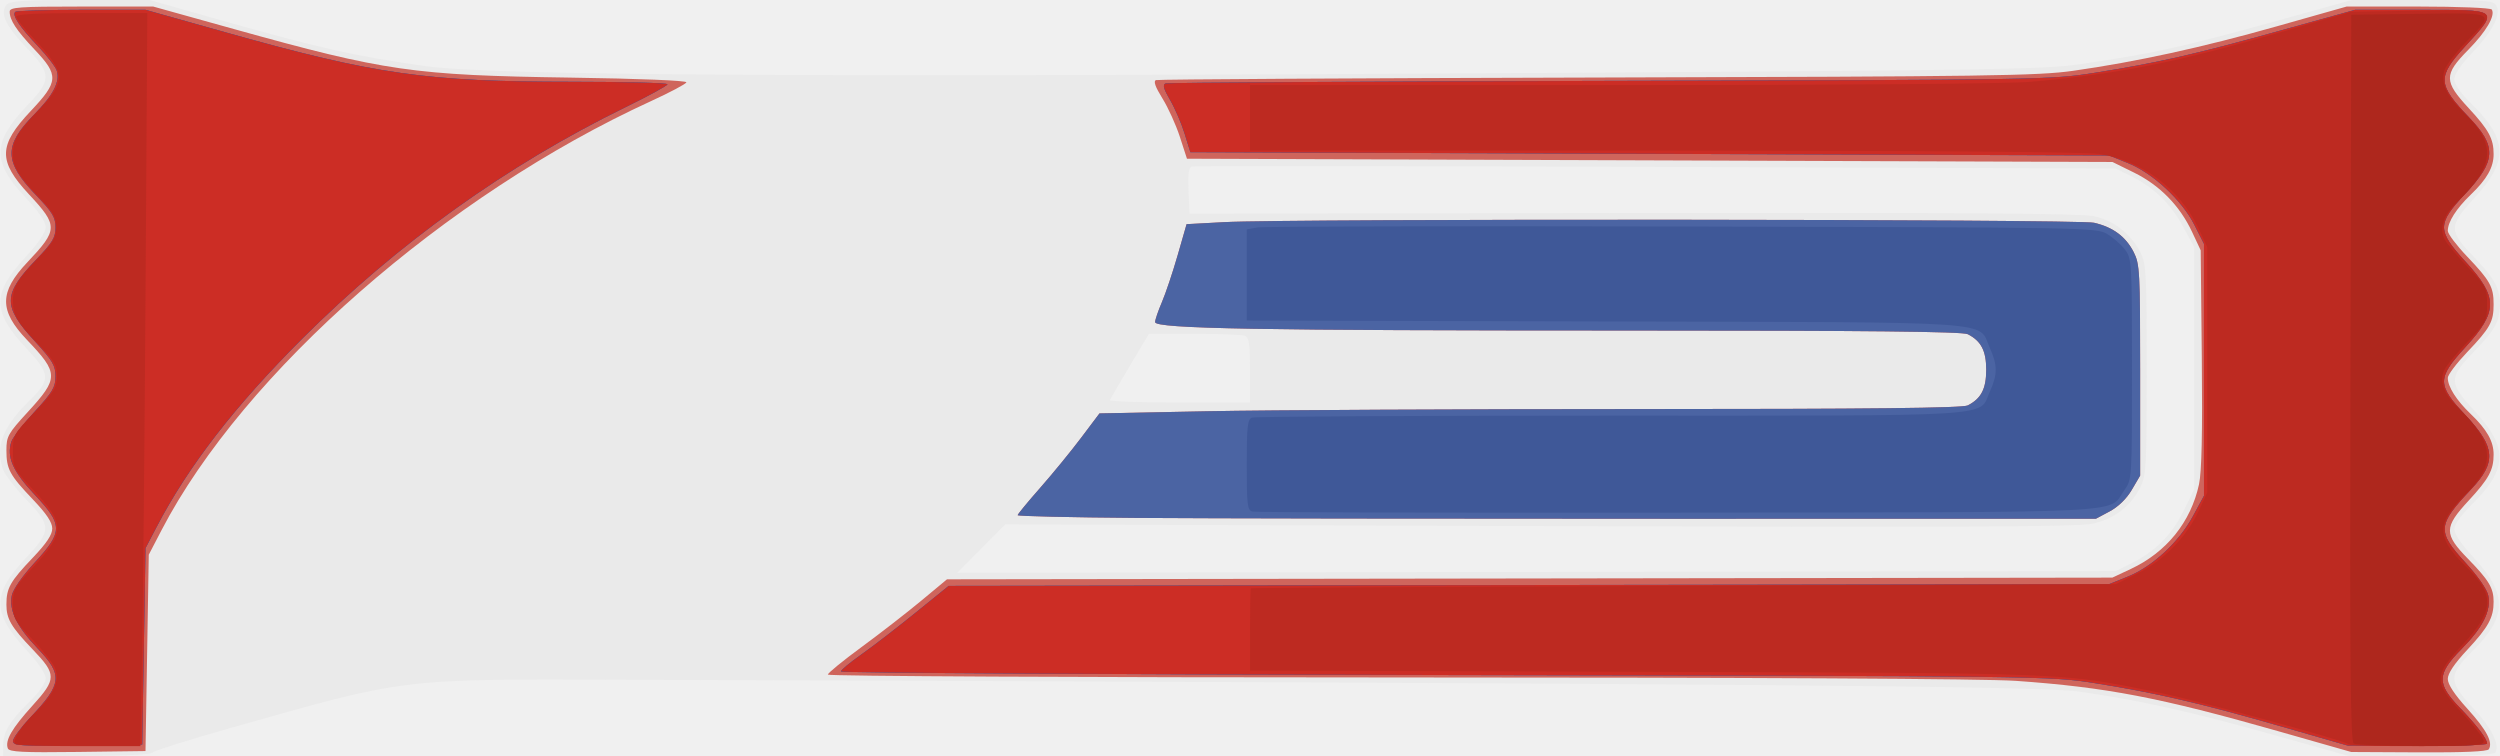
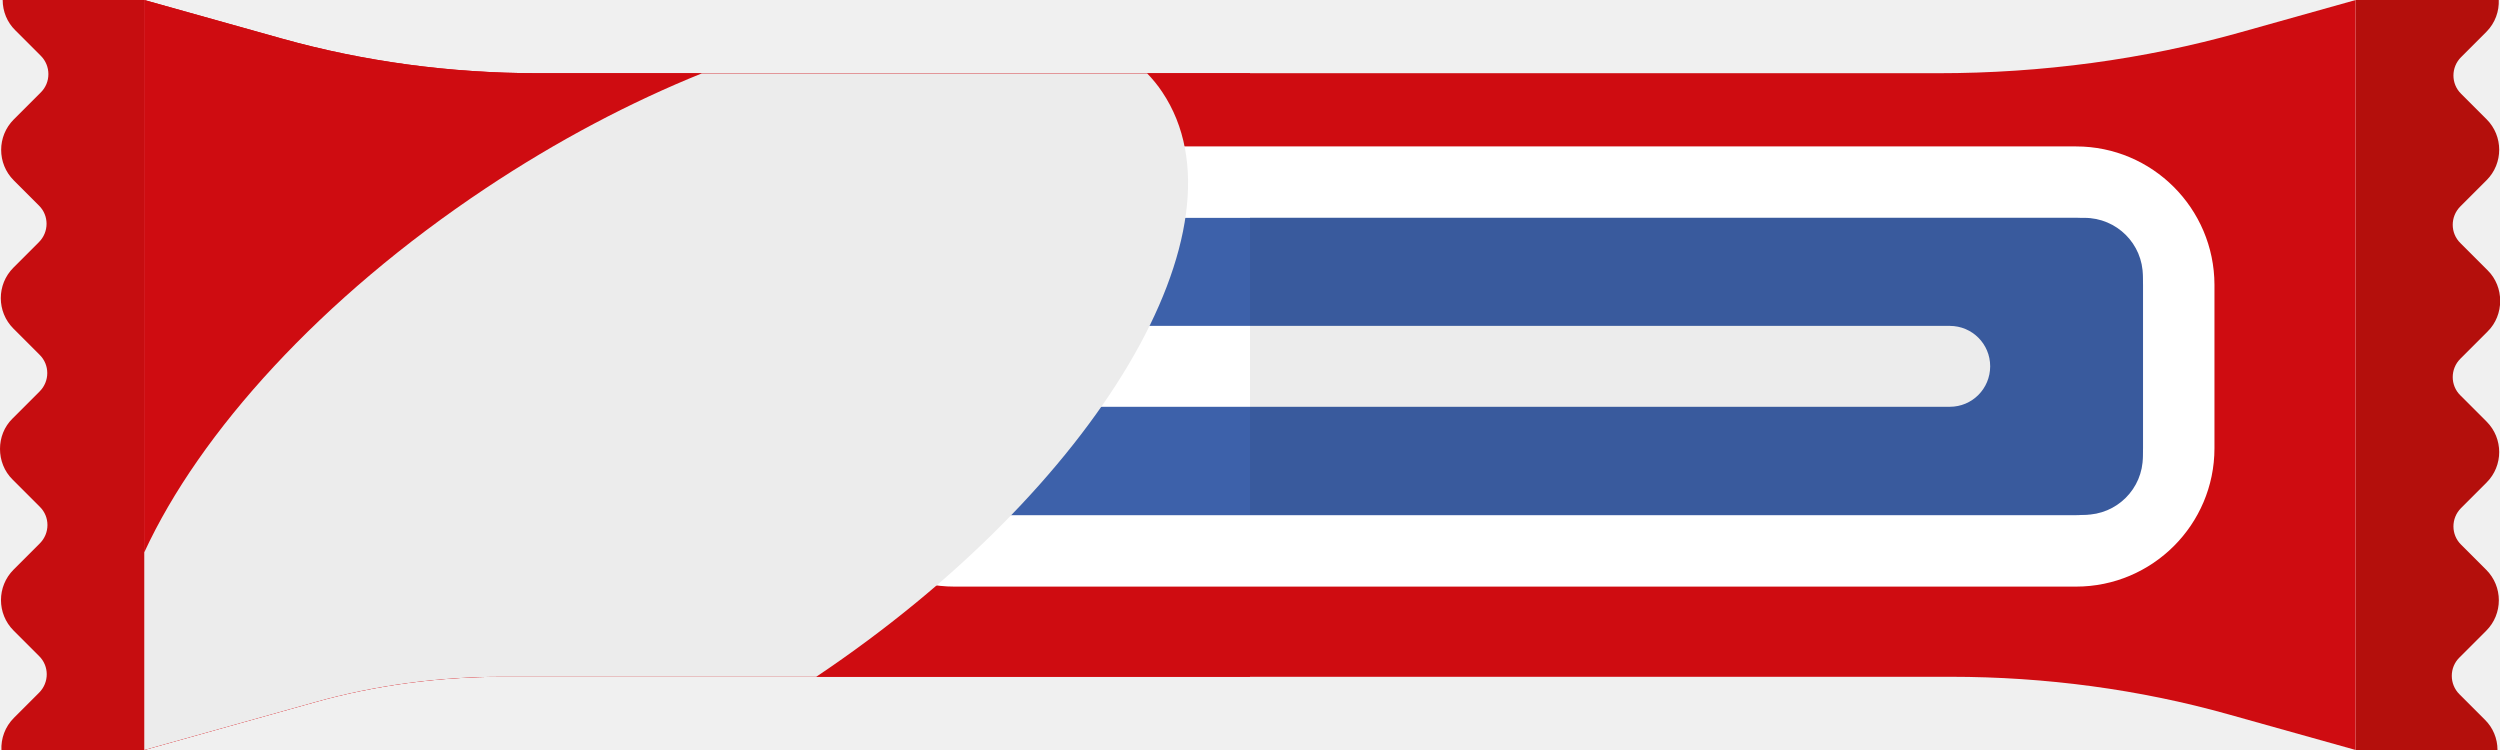
- <svg xmlns="http://www.w3.org/2000/svg" viewBox="0 0 763.912 231">
-   <path fill="#eaeaea" d="M.96 227.95c0-4.235 2.008-7.634 7.922-13.413 3.21-3.137 5.078-5.813 5.078-7.275 0-1.438-2.22-4.699-5.867-8.619-10.473-11.257-10.591-17.04-.567-27.713 8.284-8.82 8.319-10.139.497-18.286-3.265-3.4-6.415-7.441-7-8.978-2.619-6.889-.28-13.181 7.856-21.128 6.691-6.534 6.608-8.149-.818-16.088-10.433-11.153-10.542-16.691-.545-27.585 4.277-4.661 6.444-7.849 6.444-9.483 0-1.647-2.11-4.707-6.385-9.259-10.106-10.761-9.926-16.703.85-28 7.407-7.766 7.366-9.547-.409-17.644C1.74 7.945-.102 3.985 1.971 1.487 2.992.256 6.87 0 24.468 0h21.263l17.865 5.074c33.797 9.6 43.984 11.926 65.981 15.067 20.899 2.984 116.752 3.536 357.383 2.057 118.62-.729 137.997-1.055 147.929-2.491 23.313-3.371 31.665-5.227 64.157-14.261L718.63 0h21.63c19.642 0 21.716.162 22.574 1.764 1.45 2.71-1.203 7.852-7.407 14.357-3.456 3.624-5.466 6.598-5.466 8.089 0 1.533 1.924 4.257 5.5 7.789 10.757 10.623 10.978 17.202.945 28.136-8.351 9.101-8.353 10.226-.023 18.855 6.921 7.168 8.397 10.839 7.112 17.688-.498 2.657-2.472 5.525-7.111 10.33-8.33 8.628-8.329 9.754.023 18.855 10.034 10.933 9.813 17.512-.944 28.136-3.51 3.467-5.499 6.266-5.499 7.74 0 1.436 2.242 4.719 5.93 8.683 10.383 11.16 10.28 17.999-.43 28.576-7.414 7.322-7.37 9.245.407 17.559 5.561 5.944 8.074 11.046 6.609 13.416-.401.649-8.726 1.024-22.728 1.024h-22.095l-23.305-6.542c-24.926-6.997-40.332-10.419-59.131-13.131-11.675-1.685-101.652-2.419-442.256-3.607-71.704-.251-67.935-.703-122.398 14.7-12.594 3.562-23.371 6.949-23.95 7.528-.673.673-9.085 1.051-23.352 1.051H.96v-3.049zm650.076-55.705c7.437-3.665 12.552-8.743 16.132-16.017l3.292-6.688V75.5l-3.43-6.326c-3.765-6.944-8.961-11.953-15.995-15.419L646.46 51.5l-140.5-.5c-77.275-.275-141.081-.332-141.791-.127-.934.27-1.211 2.313-1 7.388l.291 7.016 135.5-.192c99.218-.14 136.927.117 140.829.961 6.147 1.33 11.31 5.346 14.23 11.069 1.802 3.532 1.941 6.103 1.941 35.885s-.139 32.352-1.941 35.885c-3.029 5.937-8.092 9.771-14.749 11.169-4.495.944-42.743 1.102-168.951.7l-163.141-.52-7.343 7.392-7.343 7.392 176.983-.258L646.46 174.5l4.576-2.255zM381.96 113.107c0-8.099-.287-10.003-1.582-10.5-.87-.334-7.819-.607-15.442-.607h-13.86l-5.808 9.75c-3.194 5.362-5.958 10.088-6.141 10.5-.183.412 9.379.75 21.25.75h21.583v-9.893z" />
-   <path fill="#cf655c" d="M2.395 228.693c-.92-2.398 1.218-6.109 7.537-13.081 7.383-8.146 7.391-9.511.11-17.111-6.671-6.963-8.081-9.369-8.081-13.788 0-5.033 1.111-6.995 8.134-14.375 4.155-4.365 5.866-6.943 5.866-8.836 0-1.893-1.711-4.471-5.866-8.837C2.902 145.107 1.96 143.359 1.96 137.57c0-4.221.485-5.09 6.501-11.646 9.551-10.408 9.537-11.837-.214-22.061-8.552-8.967-8.521-14.588.128-23.741 9.393-9.939 9.422-11.122.505-20.707-9.527-10.241-9.43-14.951.529-25.508 8.497-9.008 8.615-10.871 1.187-18.731-5.631-5.958-7.636-9.006-7.636-11.61C2.96 2.192 5.654 2 24.888 2h21.928l24.822 6.92c46.091 12.849 54.702 14.091 102.616 14.793 21.128.31 35.668.902 35.487 1.446-.169.507-5.026 3.085-10.794 5.729C136.133 59.685 74.446 113.754 49.36 162l-3.9 7.5-.5 30-.5 30-20.774.27c-16.69.217-20.875.005-21.291-1.078zm693.744-5.268c-36.117-10.285-52.477-13.424-80.18-15.381-9.047-.639-80.025-1.028-188.75-1.034-97.005-.006-174.25-.393-174.25-.873 0-.475 4.643-4.269 10.317-8.433 5.674-4.164 13.866-10.521 18.203-14.127l7.886-6.557 178.047-.261 178.047-.26 5.675-2.661c10.882-5.101 18.325-14.345 20.804-25.839.822-3.812 1.084-15.628.854-38.5l-.333-33-2.66-5.676c-3.725-7.945-9.87-14.222-17.696-18.075l-6.601-3.25-141.405-.5-141.405-.5-2.154-6.649c-1.185-3.657-3.592-8.962-5.349-11.789-2.186-3.517-2.805-5.279-1.962-5.583.678-.244 61.307-.598 134.732-.787 119.285-.308 134.778-.526 145.5-2.051 19.344-2.75 39.522-7.159 62.295-13.61L717.05 2h21.896c12.181 0 22.147.406 22.462.916 1.145 1.853-1.703 6.731-7.17 12.281-7.527 7.642-7.512 9.623.134 17.881 6.142 6.634 7.588 9.309 7.588 14.036 0 4.028-2.02 7.602-7 12.385-4.402 4.228-7 8.324-7 11.037 0 .9 2.64 4.41 5.866 7.8 7.096 7.455 8.134 9.327 8.134 14.664 0 5.336-1.038 7.208-8.134 14.663-3.226 3.39-5.866 6.9-5.866 7.8 0 2.713 2.598 6.81 7 11.037 4.98 4.783 7 8.357 7 12.386 0 4.728-1.446 7.402-7.588 14.037-7.629 8.24-7.65 10.229-.192 17.881 6.391 6.558 7.78 8.891 7.78 13.067 0 4.836-1.581 7.731-7.974 14.603-4.04 4.344-6.026 7.303-6.026 8.983 0 1.66 2.027 4.742 6.009 9.136 5.867 6.474 7.845 10.219 6.526 12.353-.429.694-7.773 1.02-21.345.948l-20.691-.109-22.321-6.356zm-348.93-65.166c-19.938-.156-36.25-.532-36.25-.835s3.091-4.058 6.87-8.346c3.778-4.288 9.403-11.162 12.499-15.276l5.629-7.48 33.164-.662c18.24-.364 77.445-.662 131.566-.662 70.505 0 99.021-.317 100.587-1.117 4.101-2.097 5.639-5.066 5.639-10.883 0-5.817-1.539-8.786-5.64-10.883-1.567-.801-31.005-1.117-104.089-1.117-112.41 0-144.227-.568-144.227-2.576 0-.692.935-3.433 2.077-6.091 1.142-2.658 3.307-9.108 4.81-14.333l2.733-9.5 11.44-.618c20.182-1.091 261.032-.927 265.84.182 5.794 1.336 9.697 4.227 12.122 8.981 1.848 3.624 1.977 5.972 1.977 36.078v32.202l-2.543 4.339c-1.588 2.708-4.125 5.185-6.75 6.588l-4.207 2.248-128.5.022c-70.675.012-144.813-.106-164.75-.263z" />
-   <path fill="#4b64a3" d="M3.96 226.447c0-.878 2.414-4.15 5.364-7.271 9.684-10.246 9.956-12.892 2.164-21.061-6.356-6.663-8.776-11.62-7.875-16.126.379-1.895 3.144-5.877 6.988-10.066 8.707-9.488 8.7-11.511-.074-20.852-6.601-7.029-8.536-11.438-7.06-16.089.383-1.206 3.576-5.331 7.095-9.166 5.546-6.043 6.399-7.486 6.399-10.815 0-3.33-.853-4.773-6.396-10.813-9.758-10.633-9.691-14.261.46-24.831 5.05-5.259 5.937-6.732 5.937-9.856 0-3.131-.89-4.601-6.032-9.955-9.694-10.096-9.803-15.093-.532-24.507 5.872-5.963 7.998-10.057 6.965-13.42-.357-1.165-2.993-4.593-5.857-7.618C5.93 8.112 3.645 4.648 4.662 3.631 5.009 3.284 14.106 3 24.877 3l19.583 0 25 7.032c45.192 12.713 60.888 14.943 105.25 14.958 16.087.005 29.245.347 29.239.76-.006.412-5.744 3.551-12.75 6.974-36.268 17.72-69.704 41.652-98.809 70.724-20.703 20.678-34.819 38.93-44.592 57.657L44.46 167.5l-.5 30-.5 30-19.75.271c-17.527.241-19.75.092-19.75-1.324zm693-4.508c-24.429-7.035-38.309-10.258-56.775-13.182-13.669-2.164-14.473-2.175-198.475-2.493-101.612-.176-184.75-.668-184.75-1.095 0-.426 2.812-2.758 6.25-5.182 3.438-2.424 10.845-8.13 16.46-12.68l10.21-8.273 177.29-.266 177.29-.266 5.747-2.32c7.506-3.031 15.562-10.494 19.836-18.377l3.417-6.302v-77l-2.95-5.828c-3.822-7.549-12.666-15.77-20.265-18.837l-5.785-2.335L504.097 47l-140.363-.5-1.764-5.702c-.97-3.136-2.967-7.754-4.437-10.262-1.976-3.372-2.334-4.684-1.373-5.034.715-.261 61.824-.615 135.799-.787 131.743-.306 134.777-.356 148-2.451 19.332-3.063 30.454-5.588 56.604-12.849L719.668 3h20.146c23.972 0 23.799-.138 13.646 10.925-8.85 9.643-8.744 11.775 1.09 22.075 8.376 8.773 8.147 13.165-1.205 23.122-8.731 9.296-8.728 11.316.033 20.863 9.953 10.845 9.953 15.184 0 26.029-8.761 9.547-8.764 11.567-.033 20.863 9.188 9.783 9.536 14.348 1.722 22.622-10.336 10.945-10.488 12.896-1.746 22.422 3.845 4.189 6.609 8.171 6.988 10.066.92 4.597-1.609 9.674-8.092 16.242-7.639 7.741-7.736 10.647-.601 18.035 5.117 5.299 8.346 9.538 8.346 10.957 0 .428-9.562.742-21.25.699l-21.25-.078-20.5-5.904zm-349.75-63.68c-19.938-.156-36.25-.532-36.25-.835s3.091-4.058 6.87-8.346c3.778-4.288 9.403-11.162 12.499-15.276l5.629-7.48 33.164-.662c18.24-.364 77.445-.662 131.566-.662 70.505 0 99.021-.317 100.587-1.117 4.101-2.097 5.639-5.066 5.639-10.883 0-5.817-1.539-8.786-5.64-10.883-1.567-.801-31.005-1.117-104.089-1.117-112.41 0-144.227-.568-144.227-2.576 0-.692.935-3.433 2.077-6.091 1.142-2.658 3.307-9.108 4.81-14.333l2.733-9.5 11.44-.618c20.182-1.091 261.032-.927 265.84.182 5.794 1.336 9.697 4.227 12.122 8.981 1.848 3.624 1.977 5.972 1.977 36.078v32.202l-2.543 4.339c-1.588 2.708-4.125 5.185-6.75 6.588l-4.207 2.248-128.5.022c-70.675.012-144.813-.106-164.75-.263z" />
-   <path fill="#3f5898" d="M3.96 226.447c0-.878 2.414-4.15 5.364-7.271 9.684-10.246 9.956-12.892 2.164-21.061-6.356-6.663-8.776-11.62-7.875-16.126.379-1.895 3.144-5.877 6.988-10.066 8.707-9.488 8.7-11.511-.074-20.852-6.601-7.029-8.536-11.438-7.06-16.089.383-1.206 3.576-5.331 7.095-9.166 5.546-6.043 6.399-7.486 6.399-10.815 0-3.33-.853-4.773-6.396-10.813-9.758-10.633-9.691-14.261.46-24.831 5.05-5.259 5.937-6.732 5.937-9.856 0-3.131-.89-4.601-6.032-9.955-9.694-10.096-9.803-15.093-.532-24.507 5.872-5.963 7.998-10.057 6.965-13.42-.357-1.165-2.993-4.593-5.857-7.618C5.93 8.112 3.645 4.648 4.662 3.631 5.009 3.284 14.106 3 24.877 3l19.583 0 25 7.032c45.192 12.713 60.888 14.943 105.25 14.958 16.087.005 29.245.347 29.239.76-.006.412-5.744 3.551-12.75 6.974-36.268 17.72-69.704 41.652-98.809 70.724-20.703 20.678-34.819 38.93-44.592 57.657L44.46 167.5l-.5 30-.5 30-19.75.271c-17.527.241-19.75.092-19.75-1.324zm693-4.508c-24.429-7.035-38.309-10.258-56.775-13.182-13.669-2.164-14.473-2.175-198.475-2.493-101.612-.176-184.75-.668-184.75-1.095 0-.426 2.812-2.758 6.25-5.182 3.438-2.424 10.845-8.13 16.46-12.68l10.21-8.273 177.29-.266 177.29-.266 5.747-2.32c7.506-3.031 15.562-10.494 19.836-18.377l3.417-6.302v-77l-2.95-5.828c-3.822-7.549-12.666-15.77-20.265-18.837l-5.785-2.335L504.097 47l-140.363-.5-1.764-5.702c-.97-3.136-2.967-7.754-4.437-10.262-1.976-3.372-2.334-4.684-1.373-5.034.715-.261 61.824-.615 135.799-.787 131.743-.306 134.777-.356 148-2.451 19.332-3.063 30.454-5.588 56.604-12.849L719.668 3h20.146c23.972 0 23.799-.138 13.646 10.925-8.85 9.643-8.744 11.775 1.09 22.075 8.376 8.773 8.147 13.165-1.205 23.122-8.731 9.296-8.728 11.316.033 20.863 9.953 10.845 9.953 15.184 0 26.029-8.761 9.547-8.764 11.567-.033 20.863 9.188 9.783 9.536 14.348 1.722 22.622-10.336 10.945-10.488 12.896-1.746 22.422 3.845 4.189 6.609 8.171 6.988 10.066.92 4.597-1.609 9.674-8.092 16.242-7.639 7.741-7.736 10.647-.601 18.035 5.117 5.299 8.346 9.538 8.346 10.957 0 .428-9.562.742-21.25.699l-21.25-.078-20.5-5.904zm-314.25-65.618c-1.56-.417-1.75-1.972-1.75-14.288 0-11.679.245-13.914 1.582-14.427.87-.334 50.167-.607 109.55-.607 120.969 0 112.357.544 115.925-7.316 2.391-5.266 2.391-8.101 0-13.367-3.824-8.423 5.53-7.781-117.806-8.092l-109.25-.275V70.09l3.25-.587c1.788-.323 60.175-.456 129.75-.295 124.432.286 126.555.324 129.895 2.291 1.867 1.1 4.343 3.27 5.5 4.823 2.042 2.739 2.104 3.827 2.104 36.5 0 33.66-.001 33.678-2.329 36.942-5.188 7.274 5.84 6.719-136.671 6.88-70.4.08-128.787-.066-129.75-.323z" />
-   <path fill="#cc2d25" d="M3.96 226.447c0-.878 2.414-4.15 5.364-7.271 9.684-10.246 9.956-12.892 2.164-21.061-6.356-6.663-8.776-11.62-7.875-16.126.379-1.895 3.144-5.877 6.988-10.066 8.707-9.488 8.7-11.511-.074-20.852-6.601-7.029-8.536-11.438-7.06-16.089.383-1.206 3.576-5.331 7.095-9.166 5.546-6.043 6.399-7.486 6.399-10.815 0-3.33-.853-4.773-6.396-10.813-9.758-10.633-9.691-14.261.46-24.831 5.05-5.259 5.937-6.732 5.937-9.856 0-3.131-.89-4.601-6.032-9.955-9.694-10.096-9.803-15.093-.532-24.507 5.872-5.963 7.998-10.057 6.965-13.42-.357-1.165-2.993-4.593-5.857-7.618C5.93 8.112 3.645 4.648 4.662 3.631 5.009 3.284 14.106 3 24.877 3l19.583 0 25 7.032c45.192 12.713 60.888 14.943 105.25 14.958 16.087.005 29.245.347 29.239.76-.006.412-5.744 3.551-12.75 6.974-36.268 17.72-69.704 41.652-98.809 70.724-20.703 20.678-34.819 38.93-44.592 57.657L44.46 167.5l-.5 30-.5 30-19.75.271c-17.527.241-19.75.092-19.75-1.324zm693-4.508c-24.429-7.035-38.309-10.258-56.775-13.182-13.669-2.164-14.473-2.175-198.475-2.493-101.612-.176-184.75-.668-184.75-1.095 0-.426 2.812-2.758 6.25-5.182 3.438-2.424 10.845-8.13 16.46-12.68l10.21-8.273 177.29-.266 177.29-.266 5.747-2.32c7.506-3.031 15.562-10.494 19.836-18.377l3.417-6.302v-77l-2.95-5.828c-3.822-7.549-12.666-15.77-20.265-18.837l-5.785-2.335L504.097 47l-140.363-.5-1.764-5.702c-.97-3.136-2.967-7.754-4.437-10.262-1.976-3.372-2.334-4.684-1.373-5.034.715-.261 61.824-.615 135.799-.787 131.743-.306 134.777-.356 148-2.451 19.332-3.063 30.454-5.588 56.604-12.849L719.668 3h20.146c23.972 0 23.799-.138 13.646 10.925-8.85 9.643-8.744 11.775 1.09 22.075 8.376 8.773 8.147 13.165-1.205 23.122-8.731 9.296-8.728 11.316.033 20.863 9.953 10.845 9.953 15.184 0 26.029-8.761 9.547-8.764 11.567-.033 20.863 9.188 9.783 9.536 14.348 1.722 22.622-10.336 10.945-10.488 12.896-1.746 22.422 3.845 4.189 6.609 8.171 6.988 10.066.92 4.597-1.609 9.674-8.092 16.242-7.639 7.741-7.736 10.647-.601 18.035 5.117 5.299 8.346 9.538 8.346 10.957 0 .428-9.562.742-21.25.699l-21.25-.078-20.5-5.904z" />
-   <path fill="#bd2a21" d="M4.666 227.373c-1.051-1.051 1.898-5.654 6.327-9.873 5.412-5.155 7.324-9.43 5.896-13.183-.581-1.528-3.728-5.561-6.993-8.961-5.498-5.725-5.938-6.524-5.938-10.795 0-4.255.465-5.112 6.025-11.089 9.965-10.712 10-13.33.313-23.644-6.086-6.48-6.339-6.953-6.339-11.886 0-4.983.201-5.346 6.727-12.105 5.977-6.191 6.727-7.406 6.727-10.894 0-3.418-.727-4.671-5.614-9.684-6.494-6.663-7.84-8.939-7.84-13.259 0-4.304 1.346-6.596 7.713-13.13 4.664-4.786 5.486-6.19 5.486-9.364 0-3.054-.808-4.578-4.437-8.37-6.966-7.28-8.76-10.114-8.76-13.836 0-4.601 1.225-6.704 8.134-13.963 8.231-8.649 8.026-11.148-1.77-21.512-2.95-3.122-5.364-6.159-5.364-6.75C4.959 4.344 11.379 4 24.987 4h20.028l-.525 82.75c-.289 45.513-.764 95.912-1.057 112L42.901 228H24.097c-10.342 0-19.086-.282-19.431-.627zm713.063.063c-1.153-1.153-46.722-13.527-58.77-15.959-29.54-5.961-25.128-5.786-156.25-6.196l-120.75-.377v-12.452c0-6.848.113-12.558.25-12.689.138-.13 59.66-.468 132.272-.75l132.022-.513 6.583-3.241c7.929-3.903 14.951-11.056 18.694-19.04l2.68-5.718v-75l-2.68-5.718c-5.659-12.074-17.421-20.866-30.43-22.746-4.28-.618-54.711-1.003-133.139-1.015l-126.25-.02V26l113.75-.001c67.86-.001 118.188-.404 124.75-1.001 27.454-2.497 44.099-5.805 76.705-15.242l21.295-6.164 20.75-.335c24.693-.399 24.523-.526 14.25 10.667-8.85 9.643-8.744 11.775 1.09 22.074 8.376 8.772 8.147 13.165-1.205 23.122-8.731 9.296-8.728 11.316.033 20.863 9.953 10.845 9.953 15.184 0 26.029-8.761 9.547-8.764 11.567-.033 20.863 9.188 9.783 9.536 14.348 1.722 22.622-10.336 10.945-10.488 12.896-1.746 22.422 3.845 4.189 6.609 8.171 6.988 10.066.92 4.597-1.609 9.673-8.092 16.242-7.639 7.741-7.736 10.647-.601 18.035 5.117 5.298 8.346 9.537 8.346 10.956 0 .878-41.356 1.088-42.23.214z" />
-   <path fill="#ae271d" d="M719.205 227.173c-.996-.632-1.202-23.645-1-111.735L718.46 4.5l20.726-.27C763.099 3.918 762.497 3.546 753.376 13c-2.918 3.025-5.778 6.759-6.355 8.298-1.415 3.777.495 8.049 5.904 13.202 9.98 9.508 9.414 16.269-2.296 27.401-4.065 3.864-5.358 7.915-3.603 11.29.66 1.27 3.84 5.082 7.066 8.472 5.604 5.889 5.866 6.394 5.866 11.337 0 4.942-.262 5.448-5.866 11.337-3.227 3.39-6.407 7.202-7.067 8.472-1.755 3.374-.462 7.426 3.603 11.29 11.71 11.132 12.276 17.893 2.295 27.401-2.31 2.2-4.828 5.463-5.596 7.25-1.889 4.394-.213 8.18 6.51 14.706 8.584 8.332 8.288 13.249-1.421 23.586-8.861 9.436-8.858 11.485.04 20.958 3.575 3.807 6.5 7.614 6.5 8.461 0 1.334-2.579 1.538-19.25 1.525-10.588-.008-19.815-.373-20.505-.811z" />
+ <svg xmlns="http://www.w3.org/2000/svg" version="1.1" viewBox="0 0 140 42">
+   <path fill="#DF0814" d="M30.11,4.1c-4.89,0-9.75-0.66-14.29-1.93L8.08,0v42l9.6-2.69c3.32-0.93,6.86-1.41,10.43-1.41H70V4.1H30.11z" />
+   <path fill="#CF0C11" d="M124.78,40l7.14,2V0l-6.49,1.82c-5.37,1.51-11.1,2.28-16.89,2.28H70H30.11c-4.89,0-9.75-0.66-14.29-1.93   L8.08,0v42l9.6-2.69c3.32-0.93,6.86-1.41,10.43-1.41H70h39.24C114.56,37.9,119.83,38.61,124.78,40z" />
+   <path fill="#C60D10" d="M8.08,0H5.37v0H0.15c0,0.64,0.25,1.25,0.71,1.7l1.43,1.43C2.56,3.4,2.71,3.77,2.71,4.15   c0,0.39-0.15,0.75-0.42,1.02L0.77,6.69c-0.94,0.94-0.94,2.47,0,3.41l1.41,1.41c0.57,0.56,0.57,1.48,0,2.05l-1.43,1.43   c-0.94,0.94-0.94,2.47,0,3.41l1.47,1.47c0.57,0.56,0.57,1.48,0,2.05l-1.52,1.52C0.23,23.9,0,24.52,0,25.14   c0,0.62,0.23,1.25,0.71,1.72l1.52,1.52c0.57,0.56,0.57,1.48,0,2.05l-1.47,1.47c-0.94,0.94-0.94,2.47,0,3.41l1.43,1.43   c0.57,0.56,0.57,1.48,0,2.05l-1.41,1.41c-0.5,0.5-0.73,1.16-0.7,1.81h8V0z" />
+   <path fill="#B40F0C" d="M131.92,42h2.71v0h5.23c0-0.64-0.25-1.25-0.71-1.7l-1.43-1.43c-0.27-0.27-0.42-0.64-0.42-1.02   c0-0.39,0.15-0.75,0.42-1.02l1.51-1.51c0.94-0.94,0.94-2.47,0-3.41l-1.41-1.41c-0.57-0.56-0.57-1.48,0-2.05l1.43-1.43   c0.94-0.94,0.94-2.47,0-3.41l-1.47-1.47c-0.57-0.56-0.57-1.48,0-2.05l1.52-1.52c0.48-0.47,0.71-1.1,0.71-1.72   c0-0.62-0.23-1.25-0.71-1.72l-1.52-1.52c-0.57-0.56-0.57-1.48,0-2.05l1.47-1.47c0.94-0.94,0.94-2.47,0-3.41l-1.43-1.43   c-0.57-0.56-0.57-1.48,0-2.05l1.41-1.41c0.5-0.5,0.73-1.16,0.7-1.81h-8V42z" />
+   <path fill="#3D61AA" d="M53.45,30.84c-3.17,0-5.75-2.58-5.75-5.75v-9.15c0-3.17,2.58-5.75,5.75-5.75h62.81   c3.17,0,5.75,2.58,5.75,5.75v9.15c0,3.17-2.58,5.75-5.75,5.75H53.45z" />
+   <path fill="#FFFFFF" d="M116.26,12.2c2.07,0,3.75,1.68,3.75,3.75v9.15c0,2.07-1.68,3.75-3.75,3.75H53.45   c-2.07,0-3.75-1.68-3.75-3.75v-9.15c0-2.07,1.68-3.75,3.75-3.75H116.26 M116.26,8.2H53.45c-4.27,0-7.75,3.47-7.75,7.75v9.15   c0,4.27,3.47,7.75,7.75,7.75h62.81c4.27,0,7.75-3.47,7.75-7.75v-9.15C124,11.67,120.53,8.2,116.26,8.2L116.26,8.2z" />
+   <path fill="#395A9D" d="M70,12.2h46.73c1.81,0,3.27,1.46,3.27,3.26v10.11c0,1.8-1.46,3.26-3.27,3.26H70" />
+   <path fill="#FFFFFF" d="M53.34,18.25H70v4.53H53.34c-1.25,0-2.26-1.01-2.26-2.26v0C51.07,19.26,52.09,18.25,53.34,18.25z" />
+   <path fill="#ECECEC" d="M109.19,22.78H70v-4.53h39.19c1.25,0,2.26,1.01,2.26,2.26v0C111.45,21.77,110.44,22.78,109.19,22.78z" />
+   <path fill="#ECECEC" d="M27.19,10.55c-9.21,6.13-16.01,13.66-19.11,20.38V42l9.6-2.69c3.32-0.93,6.86-1.41,10.43-1.41h17.6   C61.47,27.34,70.15,12.71,65.09,5.16c-0.25-0.38-0.54-0.73-0.85-1.05H39.3C35.34,5.71,31.23,7.86,27.19,10.55z" />
</svg>
